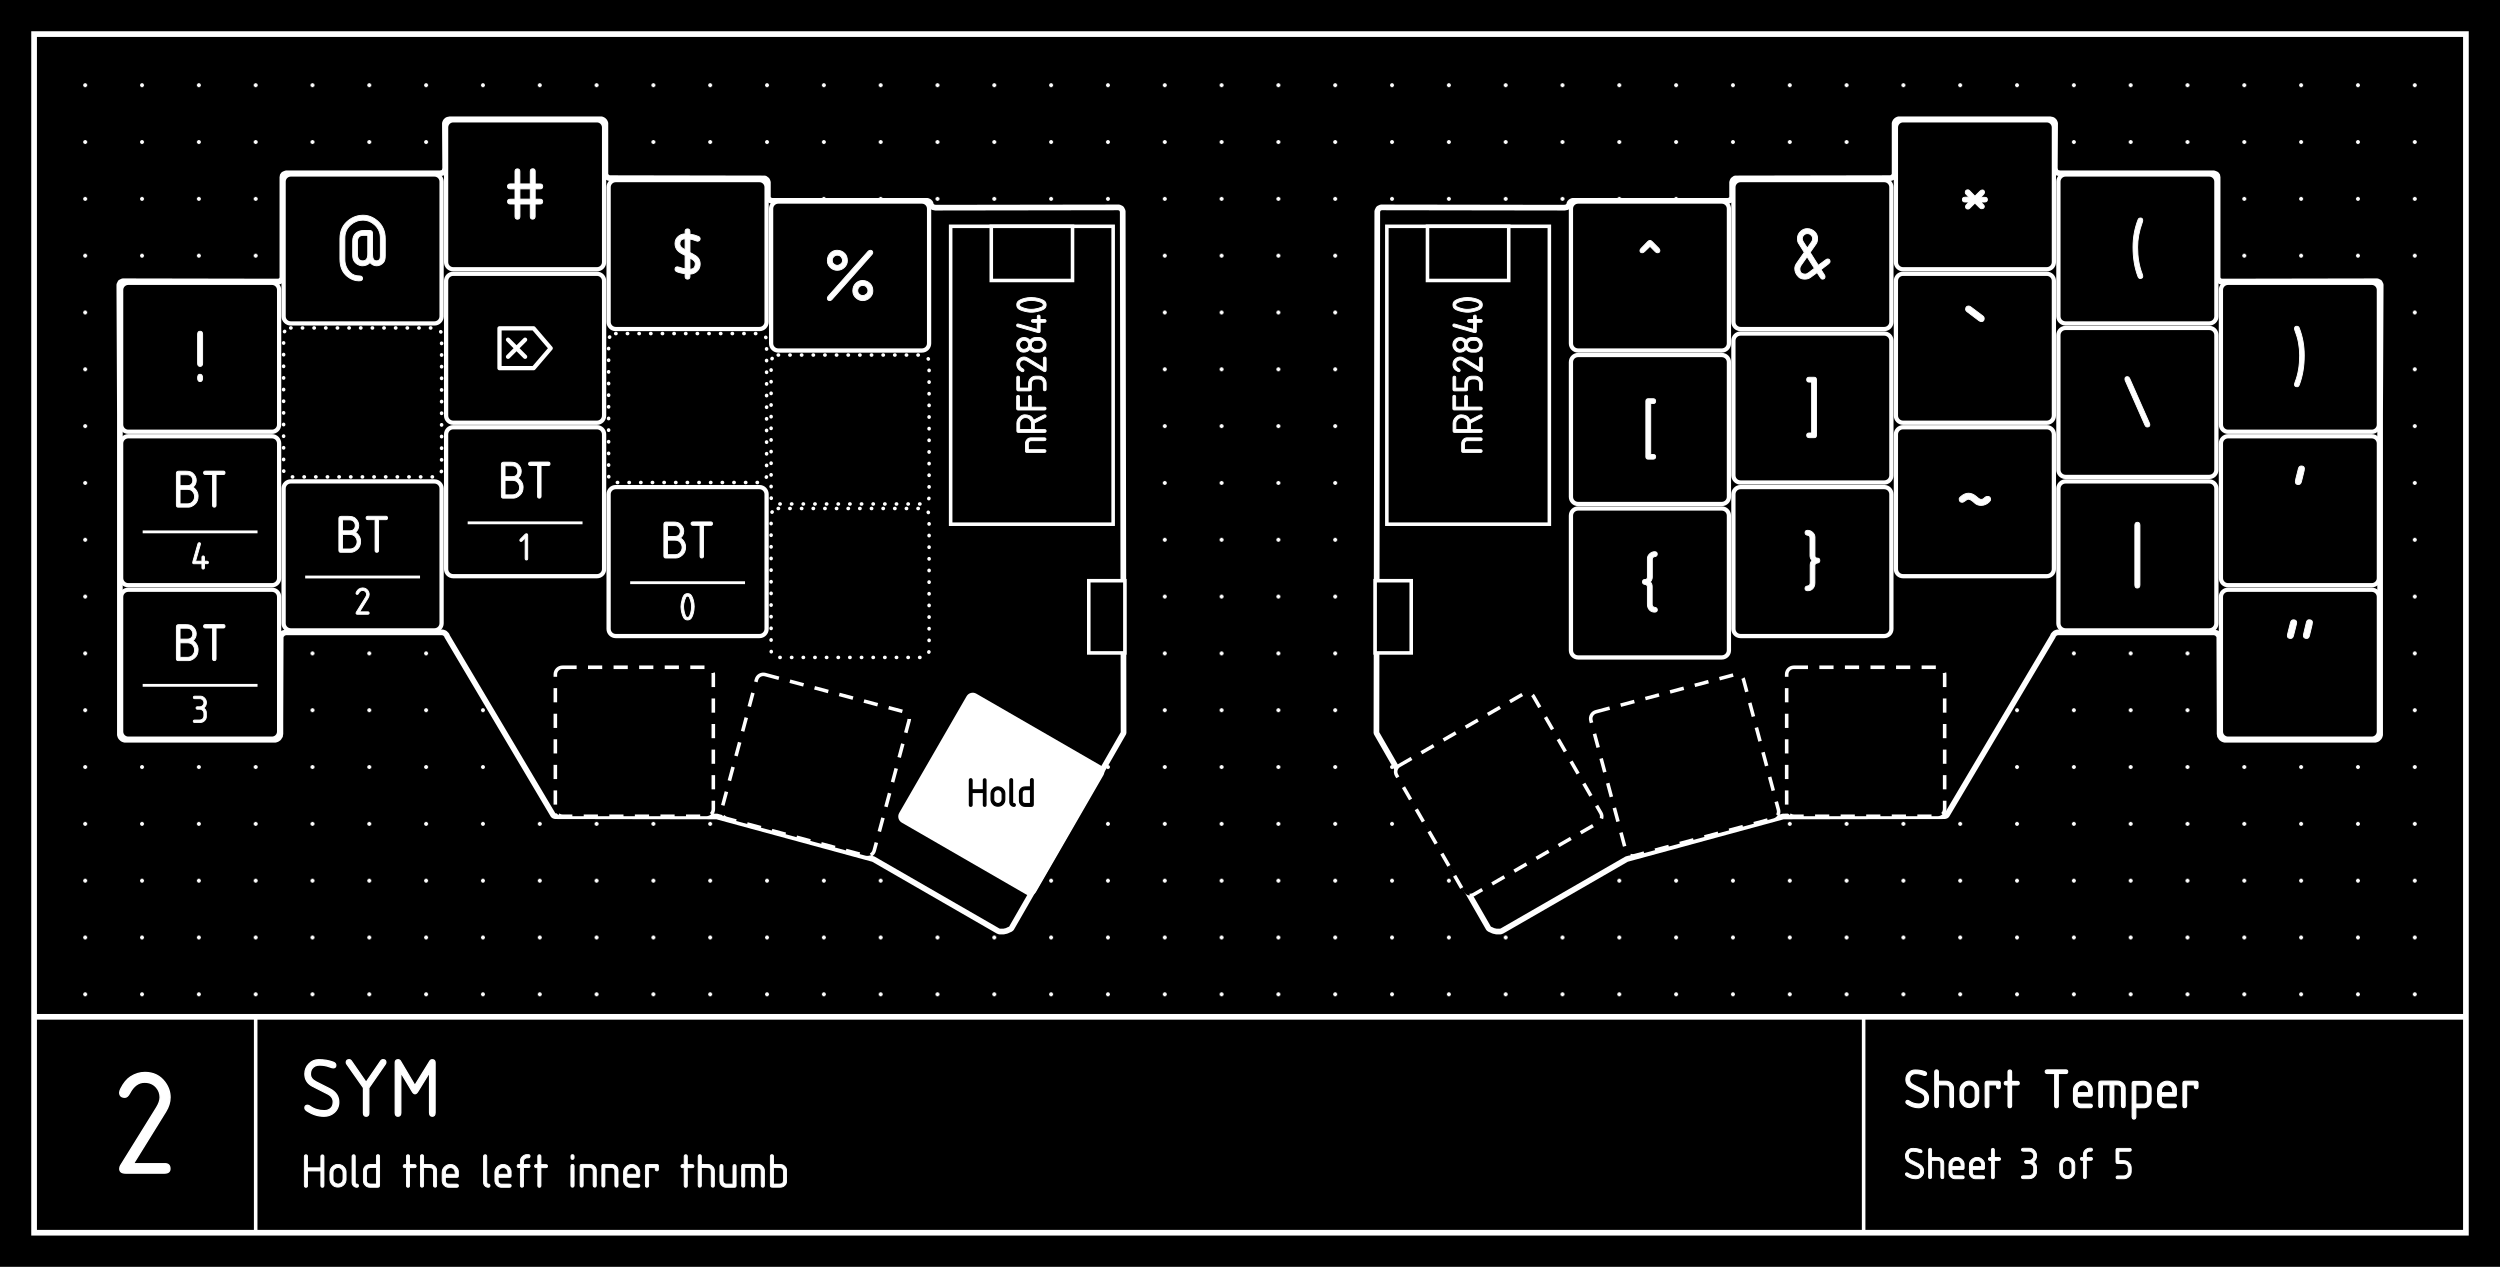
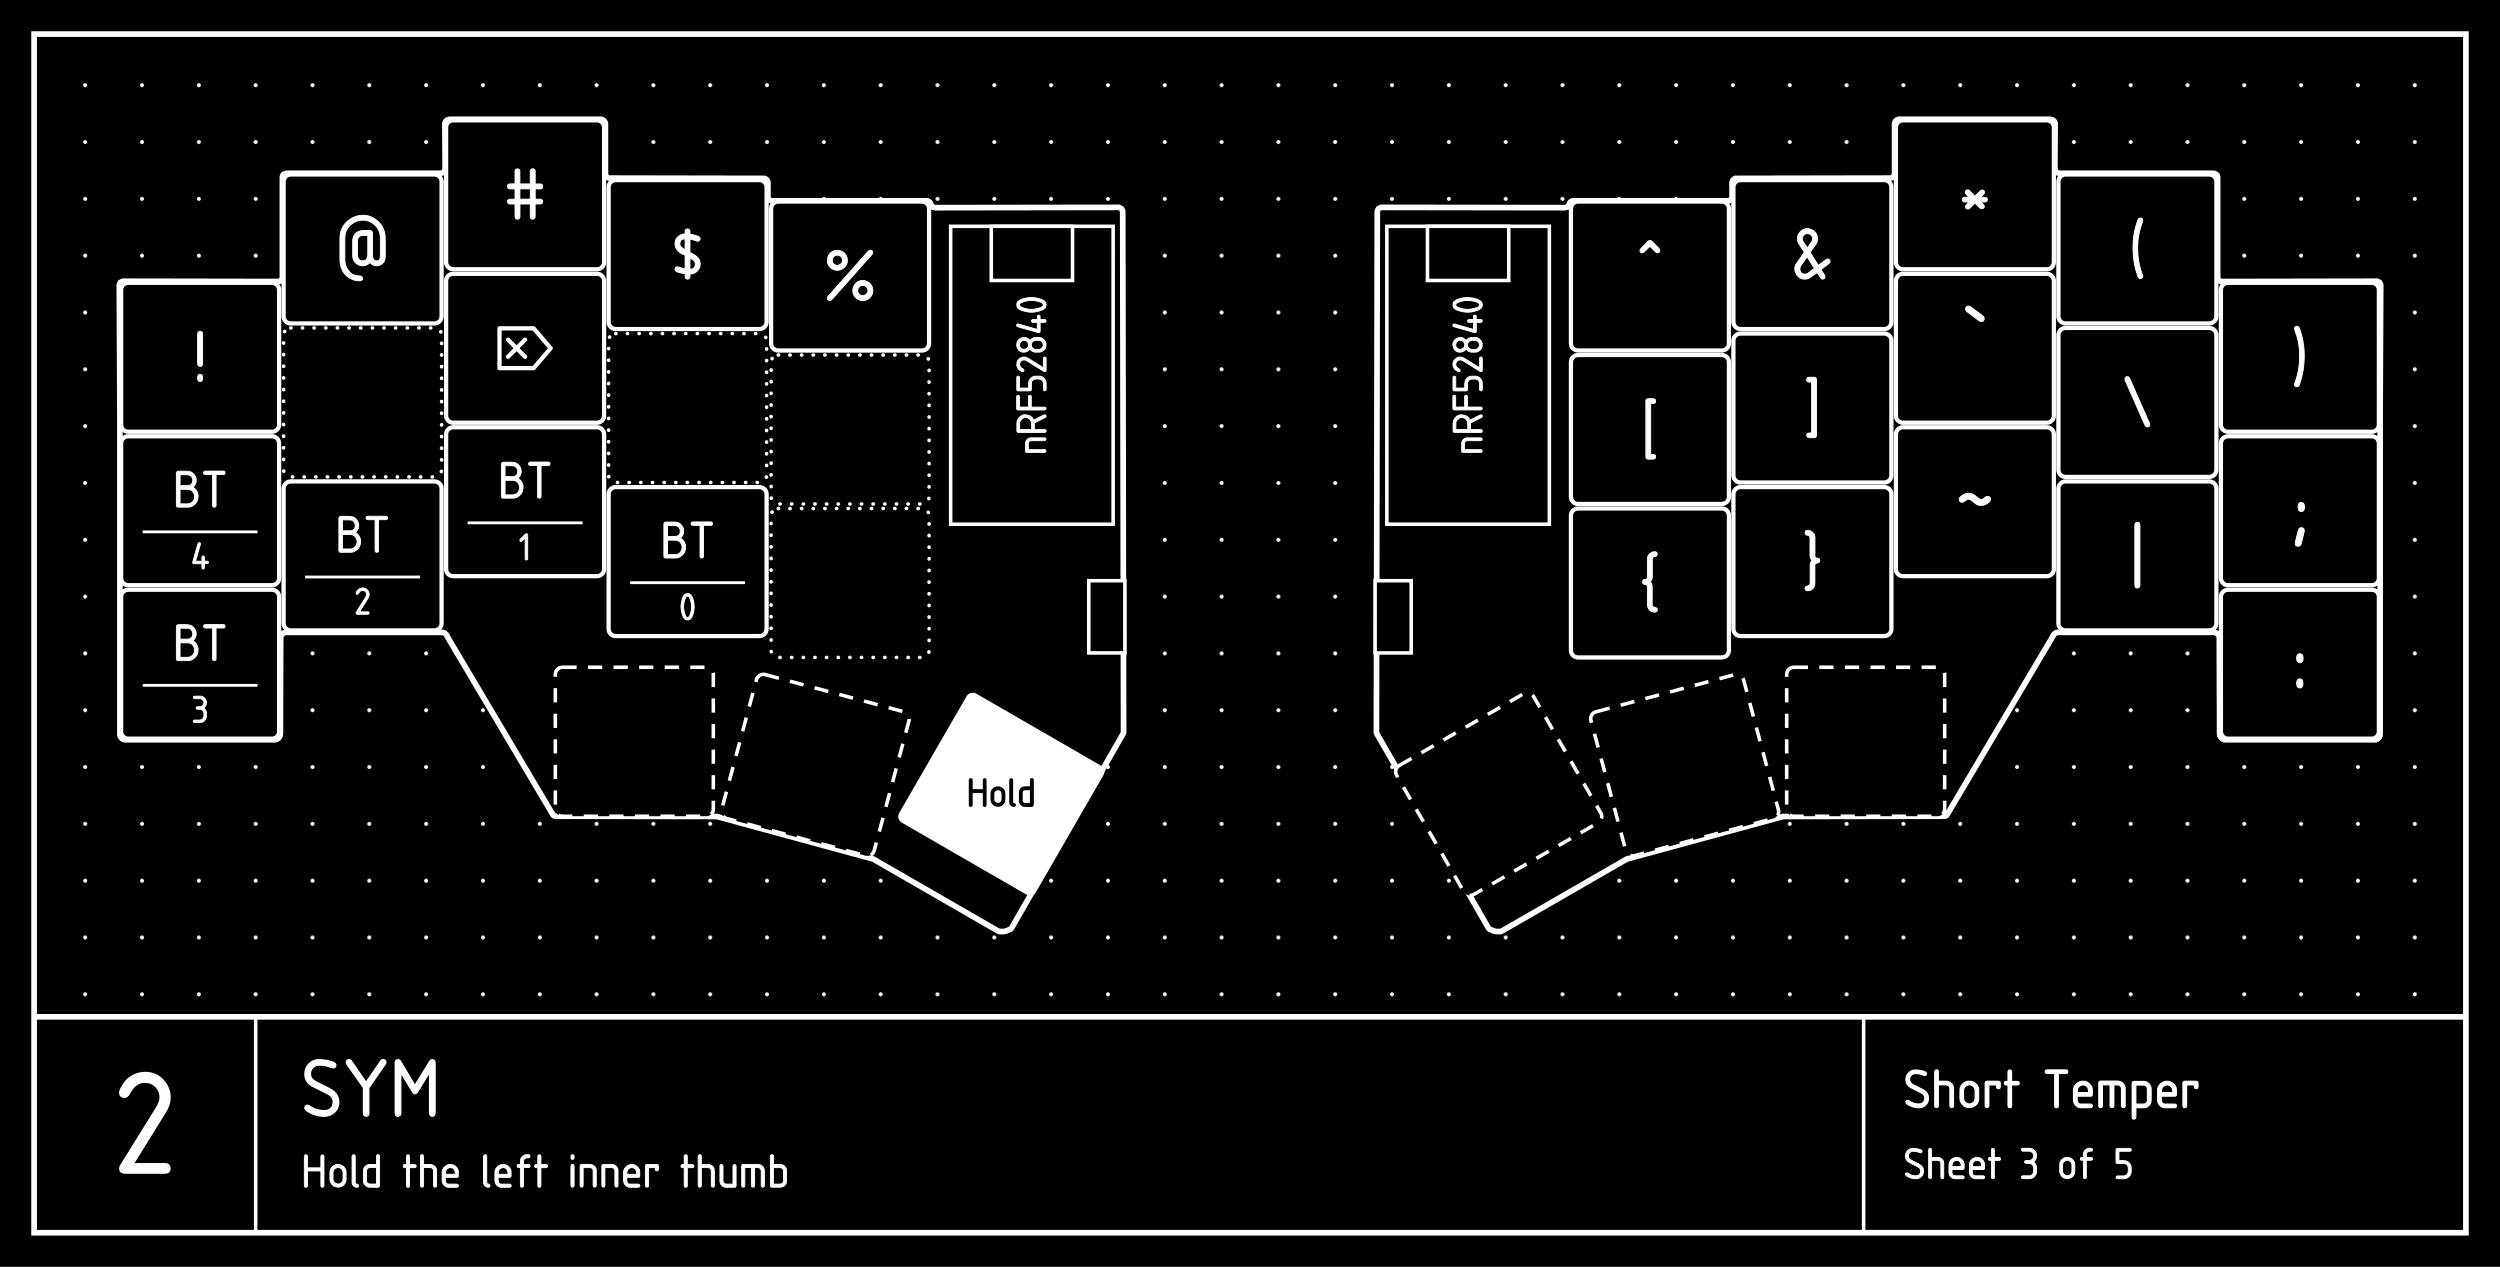
<svg xmlns="http://www.w3.org/2000/svg" viewBox="0 0 880 445.92" width="880" role="img">
  <defs>
    <pattern id="grid" width="20" height="20" patternUnits="userSpaceOnUse">
      <circle cx="10" cy="10" r="0.7" fill="#ffffff" />
    </pattern>
    <pattern id="hatch" width="7" height="7" patternUnits="userSpaceOnUse" patternTransform="rotate(45)">
      <rect width="2" height="7" fill="#ffffff" />
    </pattern>
    <path id="g0" d="M130 988Q130 1063 203 1063Q203 1063 588 1063Q709 1063 807 966Q881 893 881 774Q881 774 881 103Q881 7 811 7Q735 7 735 105Q735 105 735 762Q735 835 696 870Q649 914 593 914Q593 914 271 914V92Q271 8 201 8Q130 8 130 91Q130 91 130 988Z" />
    <path id="g1" d="M297 751Q297 751 624 751Q728 751 832 850Q913 927 913 1067Q913 1173 825 1264Q732 1361 623 1361H297ZM228 1504H623Q806 1504 956 1340Q1055 1232 1055 1093Q1055 959 1005 841Q950 712 778 640L1039 127Q1054 96 1054 76Q1054 0 980 0Q941 0 913 57L633 604H294V79Q294 0 221 0Q150 0 150 80V1427Q150 1504 228 1504Z" />
    <path id="g2" d="M298 763V86Q298 4 223 4Q150 4 150 87Q150 87 150 1445Q150 1515 228 1515Q228 1515 824 1515Q903 1515 903.0 1443.0Q903 1371 825 1371H299V909H825Q903 909 903.0 836.0Q903 763 824 763Z" />
    <path id="g3" d="M130 1434Q130 1510 217 1510Q217 1510 805 1510Q888 1510 888.0 1438.0Q888 1366 809 1366H277V903H499Q692 903 809 759Q887 663 887 529V368Q887 208 778 107Q663 0 524 0H212Q135 0 135 70Q135 141 219 141H497Q623 141 690 227Q740 291 740 378V529Q740 619 681 685Q615 759 479 759H203Q130 759 130 844Z" />
    <path id="g4" d="M178 1139Q100 1139 100 1209Q100 1231 118 1267Q181 1391 263 1444Q365 1510 478 1510Q668 1510 776 1365Q855 1259 855 1137Q855 1030 789 923L304 140H778Q853 140 853 65Q853 0 771 0H190Q101 0 101 64Q101 92 114 113L652 980Q707 1069 707 1137Q707 1223 652 1287Q585 1365 473 1365Q334 1365 248 1201Q215 1139 178 1139Z" />
    <path id="g5" d="M525 760Q436 760 368 696Q294 626 294 536V354Q294 280 381 198Q433 149 526 149Q607 149 687 214Q758 272 758 378V527Q758 612 686 694Q628 760 525 760ZM368 1307Q295 1231 295 1146Q295 1066 346 992Q404 908 523 908Q638 908 700 978Q761 1050 761 1139Q761 1231 682 1303Q612 1366 521 1366Q425 1366 368 1307ZM301 835Q150 952 150 1160Q150 1326 285 1428Q400 1515 530 1515Q638 1515 716 1467Q904 1351 904 1139Q904 941 753 832Q906 710 906 533V362Q906 217 777 96Q679 4 533 4Q367 4 281 89Q150 218 150 356V541Q150 704 301 835Z" />
    <path id="g6" d="M402 1459Q418 1515 476 1515Q545 1515 545 1446Q545 1429 538 1406L265 454H630V672Q630 756 703 756Q774 756 774 666V453Q774 453 928 453Q1001 453 1001 374Q1001 310 925 310H774V84Q774 3 700 3Q630 3 630 81V307H171Q100 307 100 374Q100 396 114 446Q114 446 402 1459Z" />
    <path id="g7" d="M477 1366Q409 1366 379 1306Q301 1152 265 953Q248 860 248 764Q248 694 257 625Q286 399 356 241Q398 146 476 146Q551 146 596 232Q662 359 695 581Q709 676 709.0 765.0Q709 854 695 937Q659 1148 577 1308Q547 1366 477 1366ZM482 1510Q619 1510 691 1404Q802 1241 845 945Q858 856 858 765Q858 669 844 574Q801 280 695 114Q622 0 479 0Q338 0 263 118Q171 262 116 569Q100 658 100 751Q100 848 117 946Q170 1251 255 1387Q331 1510 482 1510Z" />
    <path id="g8" d="M221 228Q300 228 300 113Q300 7 225.0 7.0Q150 7 150.0 117.5Q150 228 221 228ZM150 558V1427Q150 1519 225.0 1519.0Q300 1519 300 1426V558Q300 463 225.0 463.0Q150 463 150 558Z" />
    <path id="g9" d="M985 1145Q985 1145 852 1145Q675 1145 675 954Q675 954 675 588Q675 380 835 380Q985 380 985 582Q985 582 985 1145ZM718 -220Q536 -220 368 -85Q150 90 150 440Q150 440 150 1044Q150 1392 402 1591Q602 1749 846 1749Q1073 1749 1268 1587Q1510 1386 1510 1039Q1510 1039 1510 538Q1510 393 1456 332Q1368 232 1249 232Q1142 232 1052 328Q957 232 826 232Q754 232 680 274Q533 358 533 547V975Q533 1120 621.5 1206.0Q710 1292 869 1292H1038Q1128 1292 1128 1206V569Q1128 380 1247 380Q1363 380 1363 522V1071Q1363 1306 1188 1464Q1035 1602 844 1602Q638 1602 478 1466Q297 1312 297 1061V426Q297 194 453 35Q559 -73 742 -73Q828 -73 828 -152Q828 -220 718 -220Z" />
    <path id="g10" d="M783 607V914H472V607ZM325 1437Q325 1515 398.0 1515.0Q471 1515 471 1434V1063H783V1440Q783 1518 861 1518Q931 1518 931 1436V1062H1082Q1156 1062 1156 989Q1156 914 1081 914H931V605H1078Q1155 605 1155 534Q1155 460 1081 460H929V89Q929 6 851 6Q783 6 783 90V460H473V89Q473 4 398 4Q325 4 325 90V460H181Q101 460 101 537Q101 604 182 604H325V914H184Q100 914 100 991Q100 1064 185 1064H325Z" />
    <path id="g11" d="M707 462Q707 561 548 628V297Q707 297 707 462ZM402 884Q402 884 402 1209Q245 1209 245 1054Q245 957 402 884ZM100 1063Q100 1184 175 1260Q270 1357 402 1357V1431Q402 1507 476 1507Q548 1507 548 1421V1349Q680 1332 795 1284Q853 1260 853 1210Q853 1152 788 1138Q769 1134 732 1149Q610 1198 548 1198V798Q616 768 718 702Q854 614 854 452Q854 332 775 250Q680 151 548 151V81Q548 0 476 0Q402 0 402 80V162Q202 190 135 233Q100 255 100 298Q100 369 172 369Q191 369 222 358Q326 321 402 309V715Q238 787 175 860Q100 947 100 1063Z" />
    <path id="g12" d="M1280 402Q1239 456 1159 456Q1094 456 1045 398Q1011 358 1011 297Q1011 232 1058 192Q1107 150 1162 150Q1218 150 1279 203Q1318 237 1318 302Q1318 352 1280 402ZM1393 499Q1464 420 1464 289Q1464 174 1375 88Q1284 0 1161 0Q1062 0 978 65Q864 153 864 291Q864 442 967 531Q1050 603 1155 603Q1299 603 1393 499ZM1321 1477Q1352 1510 1388 1510Q1462 1510 1462 1432Q1462 1412 1432 1378L235 31Q208 0 171 0Q100 0 100 75Q100 103 126 132ZM516 1309Q475 1363 395 1363Q330 1363 281 1305Q247 1265 247 1204Q247 1139 294 1099Q343 1057 398 1057Q454 1057 515 1110Q554 1144 554 1209Q554 1259 516 1309ZM629 1406Q700 1327 700 1196Q700 1079 611 995Q520 909 397 909Q298 909 214 972Q100 1057 100 1198Q100 1349 203 1438Q286 1510 391 1510Q535 1510 629 1406Z" />
    <path id="g13" d="M557 1471Q557 1471 402 1629L244 1476Q202 1435 173 1435Q100 1435 100 1500Q100 1531 134 1566L332 1770Q368 1807 402 1807Q430 1807 467 1770L662 1574Q698 1538 698 1502Q698 1435 622 1435Q591 1435 557 1471Z" />
    <path id="g14" d="M689 324Q547 547 469 670L290 415Q253 361 253 305Q253 150 415 150Q461 150 516 192ZM475 934 607 1122Q636 1163 636 1219Q636 1272 589 1320Q544 1366 481 1366Q415 1366 371 1320Q325 1272 325 1217Q325 1169 357 1118ZM475 1515Q606 1515 705 1416Q783 1338 783 1224Q783 1120 745 1064L561 801L806 414L1037 585Q1063 604 1086 604Q1158 604 1158 527Q1158 494 1114 460L887 286L994 119Q1007 97 1007 73Q1007 0 934 0Q898 0 876 35L770 197L574 54Q503 0 401 0Q281 0 213 67Q100 178 100 318Q100 403 168 493L385 804L209 1082Q180 1129 180 1222Q180 1357 295 1450Q375 1515 475 1515Z" />
    <path id="g15" d="M648 661Q648 661 774 661Q850 661 850 593Q850 521 770 521Q770 521 650 521L732 438Q758 412 758 389Q758 319 673 319Q647 319 616 350L476 489L315 328Q295 309 268 309Q194 309 194 382Q194 410 214 432L299 521H175Q100 521 100 594Q100 664 180 664H300L203 762Q186 779 186 806Q186 886 264 886Q291 886 310 866L476 695L625 844Q663 882 698 882Q763 882 763 804Q763 776 723 736Z" />
    <path id="g16" d="M282 1618Q301 1666 356 1666Q421 1666 421 1594Q421 1569 405 1526Q268 1155 268 788Q268 339 404 -9Q422 -55 422 -85Q422 -149 342 -149Q301 -149 278 -89Q130 301 130 791Q130 1231 282 1618Z" />
    <path id="g17" d="M240 1620Q392 1233 392 793Q392 303 244 -87Q221 -147 180 -147Q100 -147 100 -83Q100 -53 118 -7Q254 341 254 790Q254 1181 117 1528Q100 1571 100 1596Q100 1668 166 1668Q221 1668 240 1620Z" />
    <path id="g18" d="M1062 460Q1062 240 922.5 120.0Q783 0 659 0H220Q150 0 150 91V1416Q150 1510 243 1510H555Q745 1510 832 1434Q984 1301 984 1132Q984 948 844 838Q937 784 999.5 683.0Q1062 582 1062 460ZM304 748V139H616Q752 139 834.0 233.0Q916 327 916 441Q916 555 839 652Q763 748 619 748ZM304 1361V904H609Q724 904 781.5 966.5Q839 1029 839 1122Q839 1216 778.0 1288.5Q717 1361 605 1361Z" />
    <path id="g19" d="M100 1446Q100 1515 188 1515H929Q1001 1515 1001 1443Q1001 1370 931 1370H624V79Q624 0 551 0Q478 0 478 77V1370H186Q100 1370 100 1446Z" />
    <path id="g20" d="M150 1584Q150 1661 224 1661Q224 1661 367 1661Q444 1661 444 1589Q444 1515 369 1515H296V-12H368Q444 -12 444 -80Q444 -153 363 -153H220Q150 -153 150 -80Q150 -80 150 1584Z" />
    <path id="g21" d="M394 1584Q394 1584 394 -80Q394 -153 324 -153H181Q100 -153 100 -80Q100 -12 176 -12H248V1515H175Q100 1515 100 1589Q100 1661 177 1661H320Q394 1661 394 1584Z" />
    <path id="g22" d="M229 1727Q229 1727 510 1516Q546 1490 546 1453Q546 1378 478 1378Q452 1378 423 1398Q423 1398 138 1613Q100 1641 100 1673Q100 1752 176 1752Q197 1752 229 1727Z" />
    <path id="g23" d="M846 67Q846 0 768 0Q724 0 697 62L110 1391Q100 1416 100 1442Q100 1510 172 1510Q218 1510 246 1447L828 130Q846 89 846 67Z" />
-     <path id="g24" d="M172 1745Q189 1812 242 1812Q317 1812 317 1747Q317 1723 311 1699L246 1436Q228 1366 172 1366Q100 1366 100 1434Q100 1456 110 1497Z" />
+     <path id="g24" d="M222 263Q239 330 292 330Q367 330 367 265Q367 241 361 217L296 -46Q278 -116 222 -116Q150 -116 150 -48Q150 -26 160 15ZM219 827Q219 937 290 937Q372 937 372 825Q372 719 294 719Q219 719 219 827Z" />
    <path id="g25" d="M197 1515Q197 1515 510 1515Q646 1515 754 1398Q854 1290 854 1145Q854 963 698 834Q850 724 850 563Q850 563 850 343Q850 214 739 103Q641 5 483 5Q483 5 185 5Q100 5 100 79Q100 146 190 146Q190 146 454 146Q575 146 645 218Q710 285 710 393V523Q710 625 650 688Q577 765 494 765H342Q259 765 259 840Q259 906 343 906H478Q572 906 639 974Q710 1046 710 1138Q710 1232 653 1290Q575 1369 493 1369H197Q104 1369 104 1444Q104 1515 197 1515Z" />
    <path id="g26" d="M354 1478Q388 1510 425 1510Q500 1510 500 1427V90Q500 5 428 5Q354 5 354 91Q354 91 354 1270L180 1096Q153 1069 126 1069Q50 1069 50 1136Q50 1170 79 1199Z" />
    <path id="g27" d="M542 1606Q542 1538 472 1529Q394 1518 394 1445V914Q394 842 335 767Q390 716 390 626Q390 626 390 98Q390 14 471 4Q544 -5 544 -71Q544 -138 461 -138Q365 -138 304 -68Q247 -3 247 100Q247 100 247 619Q247 684 166 695Q100 704 100 768Q100 840 169 840Q247 840 247 912V1469Q247 1550 317 1614Q384 1675 463.0 1675.0Q542 1675 542 1606Z" />
    <path id="g28" d="M181 1675Q261 1675 328 1614Q398 1550 398 1469V912Q398 840 476 840Q544 840 544 768Q544 704 478 695Q396 684 396 619V100Q396 -3 340 -68Q280 -138 184 -138Q100 -138 100 -71Q100 -5 173 4Q255 14 255 98V626Q255 716 309 767Q250 842 250 914V1445Q250 1519 172 1529Q102 1538 102 1606Q102 1675 181 1675Z" />
    <path id="g29" d="M702 826Q736 865 785 865Q854 865 854 790Q854 765 817 730Q732 649 625 649Q533 649 468 710Q374 798 322 798Q291 798 246.0 761.0Q201 724 171 724Q100 724 100 806Q100 828 134 858Q228 942 324 942Q423 942 519 856Q589 793 625 793Q673 793 702 826Z" />
    <path id="g30" d="M220 -228Q150 -228 150 -130V1654Q150 1746 227 1746Q302 1746 302 1653V-133Q302 -228 220 -228Z" />
-     <path id="g31" d="M556 1740Q571 1804 620 1804Q701 1804 701 1742Q701 1719 693 1684L630 1424Q614 1356 566 1356Q485 1356 485 1423Q485 1443 489 1457ZM176 1740Q192 1803 245 1803Q323 1803 323 1734Q323 1724 317 1700L246 1420Q230 1356 178 1356Q100 1356 100 1421Q100 1437 105 1457Z" />
+     <path id="g31" d="M150 275Q150 385 220 385Q302 385 302 273Q302 167 224 167Q150 167 150 275ZM150 879Q150 989 223 989Q305 989 305 877Q305 772 227 772Q150 772 150 879Z" />
    <path id="g32" d="M918 760H297V77Q297 0 223.5 0.0Q150 0 150 76V1425Q150 1510 223.5 1510.0Q297 1510 297 1425V904H918V1431Q918 1506 989.0 1506.0Q1060 1506 1060 1432V80Q1060 0 989.0 0.0Q918 0 918 78Z" />
    <path id="g33" d="M353 862Q273 803 273 679V372Q273 259 383 190Q447 150 511.0 150.0Q575 150 640 194Q738 260 738 403V658Q738 785 663 853Q591 919 511.0 919.0Q431 919 353 862ZM493 1063Q661 1063 767 958Q879 847 879 722V374Q879 206 758 100Q653 8 504 8Q345 8 251 104Q130 227 130 379V706Q130 867 269 980Q371 1063 493 1063Z" />
    <path id="g34" d="M150 1432Q150 1511 230 1511Q297 1511 297 1429Q297 1429 297 259Q297 148 365 148Q448 148 448 73Q448 0 370 0Q279 0 211 71Q150 135 150 235Q150 235 150 1432Z" />
    <path id="g35" d="M445 916Q272 916 272 724Q272 724 272 330Q272 151 456 151Q456 151 735 151Q735 151 735 916Q735 916 445 916ZM735 1438Q735 1515 808.0 1515.0Q881 1515 881 1433V94Q881 0 786 0H439Q309 0 228 81Q130 179 130 297V774Q130 871 199 955Q286 1061 444 1061H735Z" />
    <path id="g36" d="M100 1131Q100 1287 208.0 1398.5Q316 1510 469 1510Q681 1510 854 1445Q926 1418 926 1362Q926 1293 857 1293Q828 1293 766 1317Q637 1367 491 1367Q359 1367 290 1273Q248 1216 248 1123Q248 996 403 917L768 732Q1005 610 1005 378Q1005 204 881 97Q769 0 612 0Q374 0 156 143Q100 180 100 225Q100 294 174 294Q201 294 246 262Q404 149 625 149Q690 149 742 176Q857 236 857 383Q857 522 706 598L313 797Q100 905 100 1131Z" />
    <path id="g37" d="M702 85Q702 0 632 0Q559 0 559 87V761L116 1392Q100 1415 100 1438Q100 1511 179 1511Q214 1511 243 1466L629 906L1019 1475Q1045 1511 1082 1511Q1158 1511 1158 1442Q1158 1415 1139 1388L702 757Z" />
    <path id="g38" d="M1074 1472Q1098 1510 1138 1510Q1214 1510 1214 1430V99Q1214 0 1140.0 0.0Q1066 0 1066 99V1172L754 664Q716 601 678.0 601.0Q640 601 604 662L298 1170V94Q298 0 221 0Q150 0 150 92V1431Q150 1510 226 1510Q265 1510 288 1475L674 824Z" />
    <path id="g39" d="M210 1435Q210 1511 285 1511Q354 1511 354 1431Q354 1431 354 1054Q354 1054 583 1054Q661 1054 661 976Q661 912 581 912H354V77Q354 0 282.0 0.0Q210 0 210 84V912H134Q60 912 60 982Q60 1054 133 1054H210Z" />
    <path id="g40" d="M150 1426Q150 1515 225 1515Q296 1515 296 1430V1060H606Q725 1060 823 967Q901 893 901 761V84Q901 6 835 6Q758 6 758 86V744Q758 916 582 916H296V87Q296 6 220 6Q150 6 150 92Z" />
    <path id="g41" d="M280 604H739Q739 760 689 828Q626 914 515 914Q409 914 330 826Q280 770 280 604ZM130 698Q130 856 261 966Q375 1062 512 1062Q675 1062 789 937Q882 835 882 724V534Q882 462 815 462H278V330Q278 146 434 146H797Q885 146 885 72Q885 0 798 0H430Q309 0 217 97Q130 189 130 316Q130 316 130 698Z" />
    <path id="g42" d="M672 1518Q748 1518 748 1445Q748 1370 666 1370H622Q554 1370 503 1329Q446 1283 446 1207V1062H665Q749 1062 749 988Q749 918 664 918H445V80Q445 4 368 4Q300 4 300 87V918H219Q150 918 150 991Q150 1062 223 1062H300V1214Q300 1339 383 1419Q486 1518 599 1518Z" />
    <path id="g43" d="M297 980V88Q297 5 225 5Q150 5 150 86V979Q150 1061 224 1061Q297 1061 297 980ZM153 1445Q153 1515 222 1515Q296 1515 296 1440V1375Q296 1297 220 1297Q153 1297 153 1370Z" />
    <path id="g44" d="M130 979Q130 1061 215 1061Q215 1061 650 1061Q734 1061 734 992Q734 992 734 845Q734 762 668 762Q588 762 588 840Q588 840 588 914H278V82Q278 3 201 3Q130 3 130 85Q130 85 130 979Z" />
    <path id="g45" d="M130 971Q130 1058 202 1058Q273 1058 273 969Q273 969 273 305Q273 236 317 193Q364 147 424 147H737V975Q737 1054 812 1054Q882 1054 882 973V82Q882 0 807 0H414Q294 0 206 94Q130 175 130 302Q130 302 130 971Z" />
    <path id="g46" d="M130 991Q130 1026 156 1050Q172 1065 213 1065Q213 1065 869 1065Q999 1065 1084 987Q1185 895 1185 776Q1185 776 1185 92Q1185 4 1115 4Q1038 4 1038 95Q1038 95 1038 761Q1038 830 996 870Q947 917 874 917H732V94Q732 7 661 7Q581 7 581 87V917H274V82Q274 6 202.0 6.0Q130 6 130 77Z" />
    <path id="g47" d="M585 148Q757 148 757 318Q757 318 757 747Q757 824 711.5 869.5Q666 915 593 915H291V148ZM240 4Q150 4 150 72V1441Q150 1515 219 1515Q293 1515 293 1441V1058H623Q750 1058 843 944Q900 874 900 780V278Q900 161 813.5 82.5Q727 4 599 4Z" />
    <path id="g48" d="M618 144Q684 144 730 205Q760 245 760 306V744Q760 816 718 861Q674 908 607 908H297V144ZM150 969Q150 1054 235 1054Q235 1054 622 1054Q737 1054 829 955Q909 869 909 749Q909 749 909 327Q909 185 838 103Q749 0 625 0H297V-365Q297 -456 219 -456Q150 -456 150 -361Q150 -361 150 969Z" />
  </defs>
  <rect width="880" height="445.92" fill="#000000" />
  <rect x="12" y="12" width="856" height="345.92" fill="url(#grid)" />
  <path d="M393.6 73.0L329.2 73.1L328.9 73.0L328.8 73.0L328.6 73.0L328.4 72.9L328.2 72.8L328.1 72.6L327.9 72.5L327.8 72.3L327.7 72.1L327.6 71.9L327.6 71.7L327.5 71.5L327.4 71.3L327.2 71.2L327.1 71.0L326.9 70.9L326.7 70.8L326.5 70.7L326.3 70.7L326.1 70.7L271.8 70.7L271.6 70.7L271.4 70.6L271.1 70.5L270.9 70.4L270.7 70.2L270.6 70.1L270.4 69.8L270.3 69.6L270.3 69.4L270.3 69.1L270.3 64.3L270.3 64.1L270.2 63.9L270.1 63.6L270.0 63.4L269.8 63.2L269.6 63.1L269.4 62.9L269.2 62.8L268.9 62.8L268.7 62.8L214.7 62.7L214.5 62.7L214.2 62.6L214.0 62.5L213.8 62.4L213.6 62.2L213.4 62.1L213.3 61.8L213.2 61.6L213.1 61.4L213.1 61.1L213.1 43.6L213.1 43.3L213.0 43.1L212.9 42.9L212.8 42.7L212.6 42.5L212.4 42.3L212.2 42.2L212.0 42.1L211.8 42.0L211.5 42.0L158.2 42.0L158.0 42.1L157.7 42.1L157.5 42.2L157.3 42.3L157.1 42.5L156.9 42.7L156.8 42.9L156.7 43.1L156.6 43.4L156.6 43.6L156.7 59.4L156.6 59.6L156.6 59.9L156.5 60.1L156.4 60.3L156.2 60.5L156.0 60.7L155.8 60.8L155.6 60.9L155.3 60.9L155.1 61.0L101.0 61.0L100.7 61.0L100.5 61.1L100.2 61.2L100.0 61.3L99.8 61.4L99.7 61.6L99.5 61.8L99.5 62.1L99.4 62.3L99.4 62.6L99.4 97.5L99.4 97.8L99.3 98.1L99.2 98.3L99.1 98.5L98.9 98.7L98.7 98.8L98.5 99.0L98.3 99.1L98.0 99.1L97.8 99.1L43.5 99.0L43.2 99.0L43.0 99.1L42.8 99.2L42.6 99.3L42.4 99.4L42.3 99.6L42.2 99.8L42.1 100.0L42.0 100.2L42.0 100.5L42.2 145.8L42.2 200.1L42.2 254.0L42.2 258.3L42.2 258.7L42.3 259.0L42.4 259.3L42.6 259.6L42.8 259.8L43.0 260.0L43.3 260.2L43.6 260.3L43.9 260.4L44.3 260.4L96.6 260.4L96.9 260.4L97.2 260.3L97.5 260.2L97.8 260.0L98.1 259.8L98.2 259.6L98.4 259.3L98.6 259.0L98.6 258.7L98.7 258.3L98.7 254.0L98.8 224.5L98.8 224.2L98.9 223.9L99.0 223.6L99.2 223.4L99.4 223.2L99.6 222.9L99.9 222.8L100.2 222.7L100.5 222.6L100.8 222.6L155.3 222.6L155.6 222.6L155.9 222.6L156.1 222.7L156.4 222.8L156.6 222.9L156.8 223.1L157.0 223.3L157.2 223.5L157.3 223.7L157.4 224.0L194.7 286.9L194.8 287.0L194.9 287.1L195.0 287.1L195.1 287.2L195.2 287.2L195.4 287.3L195.5 287.3L195.6 287.3L195.7 287.3L195.8 287.3L252.3 287.4L307.4 302.4L351.3 327.7L351.8 327.9L352.3 327.9L352.7 327.9L353.3 327.9L353.7 327.8L354.2 327.7L354.7 327.5L355.1 327.3L355.6 327.1L356.0 326.8L395.5 258.0L395.2 74.6L395.2 74.4L395.1 74.1L395.0 73.9L394.9 73.7L394.8 73.5L394.6 73.3L394.3 73.2L394.1 73.1L393.9 73.0L393.6 73.0ZM486.4 73.0L550.8 73.1L551.1 73.0L551.2 73.0L551.4 73.0L551.6 72.9L551.8 72.8L551.9 72.6L552.1 72.5L552.2 72.3L552.3 72.1L552.4 71.9L552.4 71.7L552.5 71.5L552.6 71.3L552.8 71.2L552.9 71.0L553.1 70.9L553.3 70.8L553.5 70.7L553.7 70.7L553.9 70.7L608.2 70.7L608.4 70.7L608.6 70.6L608.9 70.5L609.1 70.4L609.3 70.2L609.4 70.1L609.6 69.8L609.7 69.6L609.7 69.4L609.7 69.1L609.7 64.3L609.7 64.1L609.8 63.9L609.9 63.6L610.0 63.4L610.2 63.2L610.4 63.1L610.6 62.9L610.8 62.8L611.1 62.8L611.3 62.8L665.3 62.7L665.5 62.7L665.8 62.6L666.0 62.5L666.2 62.4L666.4 62.2L666.6 62.1L666.7 61.8L666.8 61.6L666.9 61.4L666.9 61.1L666.9 43.6L666.9 43.3L667.0 43.1L667.1 42.9L667.2 42.7L667.4 42.5L667.6 42.3L667.8 42.2L668.0 42.1L668.2 42.0L668.5 42.0L721.8 42.0L722.0 42.1L722.3 42.1L722.5 42.2L722.7 42.3L722.9 42.5L723.1 42.7L723.2 42.9L723.3 43.1L723.4 43.4L723.4 43.6L723.3 59.4L723.4 59.6L723.4 59.9L723.5 60.1L723.6 60.3L723.8 60.5L724.0 60.7L724.2 60.8L724.4 60.9L724.7 60.9L724.9 61.0L779.0 61.0L779.3 61.0L779.5 61.1L779.8 61.2L780.0 61.3L780.2 61.4L780.3 61.6L780.5 61.8L780.5 62.1L780.6 62.3L780.6 62.6L780.6 97.5L780.6 97.8L780.7 98.1L780.8 98.3L780.9 98.5L781.1 98.7L781.3 98.8L781.5 99.0L781.7 99.1L782.0 99.1L782.2 99.1L836.5 99.0L836.8 99.0L837.0 99.1L837.2 99.2L837.4 99.3L837.6 99.4L837.7 99.6L837.8 99.8L837.9 100.0L838.0 100.2L838.0 100.5L837.8 145.8L837.8 200.1L837.8 254.0L837.8 258.3L837.8 258.7L837.7 259.0L837.6 259.3L837.4 259.6L837.2 259.8L837.0 260.0L836.7 260.2L836.4 260.3L836.1 260.4L835.7 260.4L783.4 260.4L783.1 260.4L782.8 260.3L782.5 260.2L782.2 260.0L781.9 259.8L781.8 259.6L781.6 259.3L781.4 259.0L781.4 258.7L781.3 258.3L781.3 254.0L781.2 224.5L781.2 224.2L781.1 223.9L781.0 223.6L780.8 223.4L780.6 223.2L780.4 222.9L780.1 222.8L779.8 222.7L779.5 222.6L779.2 222.6L724.7 222.6L724.4 222.6L724.1 222.6L723.9 222.7L723.6 222.8L723.4 222.9L723.2 223.1L723.0 223.3L722.8 223.5L722.7 223.7L722.6 224.0L685.3 286.9L685.2 287.0L685.1 287.1L685.0 287.1L684.9 287.2L684.8 287.2L684.6 287.3L684.5 287.3L684.4 287.3L684.3 287.3L684.2 287.3L627.7 287.4L572.6 302.4L528.7 327.7L528.2 327.9L527.7 327.9L527.3 327.9L526.7 327.9L526.3 327.8L525.8 327.7L525.3 327.5L524.9 327.3L524.4 327.1L524.0 326.8L484.5 258.0L484.8 74.6L484.8 74.4L484.9 74.1L485.0 73.9L485.1 73.7L485.2 73.5L485.4 73.3L485.7 73.2L485.9 73.1L486.1 73.0L486.4 73.0Z" fill="#000000" stroke="#ffffff" stroke-width="2" stroke-linejoin="round" />
  <rect x="383.25" y="204.41" width="12.71" height="25.42" fill="#000000" stroke="#ffffff" stroke-width="1.25" />
  <rect x="484.04" y="204.41" width="12.71" height="25.42" fill="#000000" stroke="#ffffff" stroke-width="1.25" />
  <rect x="334.63" y="79.66" width="57.20" height="104.86" fill="#000000" stroke="#ffffff" stroke-width="1.25" />
  <g transform="rotate(-90 363.23 132.09)">
    <g fill="#ffffff" stroke="#ffffff" stroke-width="46.8" stroke-linejoin="round">
      <use href="#g0" transform="translate(335.18 137.09) scale(0.00684 -0.00684)" />
      <use href="#g1" transform="translate(342.09 137.09) scale(0.00684 -0.00684)" />
      <use href="#g2" transform="translate(349.98 137.09) scale(0.00684 -0.00684)" />
      <use href="#g3" transform="translate(356.84 137.09) scale(0.00684 -0.00684)" />
      <use href="#g4" transform="translate(363.80 137.09) scale(0.00684 -0.00684)" />
      <use href="#g5" transform="translate(370.33 137.09) scale(0.00684 -0.00684)" />
      <use href="#g6" transform="translate(377.55 137.09) scale(0.00684 -0.00684)" />
      <use href="#g7" transform="translate(384.73 137.09) scale(0.00684 -0.00684)" />
    </g>
  </g>
  <rect x="348.93" y="79.66" width="28.60" height="19.07" fill="#000000" stroke="#ffffff" stroke-width="1.25" />
  <rect x="488.17" y="79.66" width="57.20" height="104.86" fill="#000000" stroke="#ffffff" stroke-width="1.25" />
  <g transform="rotate(-90 516.77 132.09)">
    <g fill="#ffffff" stroke="#ffffff" stroke-width="46.8" stroke-linejoin="round">
      <use href="#g0" transform="translate(488.72 137.09) scale(0.00684 -0.00684)" />
      <use href="#g1" transform="translate(495.63 137.09) scale(0.00684 -0.00684)" />
      <use href="#g2" transform="translate(503.53 137.09) scale(0.00684 -0.00684)" />
      <use href="#g3" transform="translate(510.38 137.09) scale(0.00684 -0.00684)" />
      <use href="#g4" transform="translate(517.34 137.09) scale(0.00684 -0.00684)" />
      <use href="#g5" transform="translate(523.87 137.09) scale(0.00684 -0.00684)" />
      <use href="#g6" transform="translate(531.09 137.09) scale(0.00684 -0.00684)" />
      <use href="#g7" transform="translate(538.27 137.09) scale(0.00684 -0.00684)" />
    </g>
  </g>
  <rect x="502.47" y="79.66" width="28.60" height="19.07" fill="#000000" stroke="#ffffff" stroke-width="1.25" />
  <rect x="42.64" y="99.55" width="55.61" height="52.43" rx="2.5" fill="#000000" stroke="#ffffff" stroke-width="1.5" />
  <g fill="#ffffff" stroke="#ffffff" stroke-width="27.3" stroke-linejoin="round">
    <use href="#g8" transform="translate(67.80 134.41) scale(0.01173 -0.01173)" />
  </g>
  <rect x="99.83" y="61.42" width="55.61" height="52.43" rx="2.5" fill="#000000" stroke="#ffffff" stroke-width="1.5" />
  <g fill="#ffffff" stroke="#ffffff" stroke-width="27.3" stroke-linejoin="round">
    <use href="#g9" transform="translate(117.90 96.28) scale(0.01173 -0.01173)" />
  </g>
  <rect x="157.03" y="42.35" width="55.61" height="52.43" rx="2.5" fill="#000000" stroke="#ffffff" stroke-width="1.5" />
  <g fill="#ffffff" stroke="#ffffff" stroke-width="27.3" stroke-linejoin="round">
    <use href="#g10" transform="translate(177.47 77.21) scale(0.01173 -0.01173)" />
  </g>
  <rect x="214.23" y="63.39" width="55.61" height="52.43" rx="2.5" fill="#000000" stroke="#ffffff" stroke-width="1.5" />
  <g fill="#ffffff" stroke="#ffffff" stroke-width="27.3" stroke-linejoin="round">
    <use href="#g11" transform="translate(236.44 98.25) scale(0.01173 -0.01173)" />
  </g>
  <rect x="271.43" y="70.95" width="55.61" height="52.43" rx="2.5" fill="#000000" stroke="#ffffff" stroke-width="1.5" />
  <g fill="#ffffff" stroke="#ffffff" stroke-width="27.3" stroke-linejoin="round">
    <use href="#g12" transform="translate(290.06 105.81) scale(0.01173 -0.01173)" />
  </g>
  <rect x="552.97" y="70.95" width="55.61" height="52.43" rx="2.5" fill="#000000" stroke="#ffffff" stroke-width="1.5" />
  <g fill="#ffffff" stroke="#ffffff" stroke-width="27.3" stroke-linejoin="round">
    <use href="#g13" transform="translate(576.09 105.81) scale(0.01173 -0.01173)" />
  </g>
  <rect x="610.16" y="63.39" width="55.61" height="52.43" rx="2.5" fill="#000000" stroke="#ffffff" stroke-width="1.5" />
  <g fill="#ffffff" stroke="#ffffff" stroke-width="27.3" stroke-linejoin="round">
    <use href="#g14" transform="translate(630.59 98.25) scale(0.01173 -0.01173)" />
  </g>
  <rect x="667.36" y="42.35" width="55.61" height="52.43" rx="2.5" fill="#000000" stroke="#ffffff" stroke-width="1.5" />
  <g fill="#ffffff" stroke="#ffffff" stroke-width="27.3" stroke-linejoin="round">
    <use href="#g15" transform="translate(689.59 77.21) scale(0.01173 -0.01173)" />
  </g>
  <rect x="724.56" y="61.42" width="55.61" height="52.43" rx="2.5" fill="#000000" stroke="#ffffff" stroke-width="1.5" />
  <g fill="#ffffff" stroke="#ffffff" stroke-width="27.3" stroke-linejoin="round">
    <use href="#g16" transform="translate(749.30 96.28) scale(0.01173 -0.01173)" />
  </g>
  <rect x="781.76" y="99.55" width="55.61" height="52.43" rx="2.5" fill="#000000" stroke="#ffffff" stroke-width="1.5" />
  <g fill="#ffffff" stroke="#ffffff" stroke-width="27.3" stroke-linejoin="round">
    <use href="#g17" transform="translate(806.50 134.41) scale(0.01173 -0.01173)" />
  </g>
  <rect x="42.64" y="153.57" width="55.61" height="52.43" rx="2.5" fill="#000000" stroke="#ffffff" stroke-width="1.5" />
  <g fill="#ffffff" stroke="#ffffff" stroke-width="38.2" stroke-linejoin="round">
    <use href="#g18" transform="translate(60.83 178.52) scale(0.00838 -0.00838)" />
    <use href="#g19" transform="translate(70.82 178.52) scale(0.00838 -0.00838)" />
  </g>
  <path d="M50.22 187.22h40.43" stroke="#ffffff" stroke-width="1" />
  <g fill="#ffffff" stroke="#ffffff" stroke-width="52.1" stroke-linejoin="round">
    <use href="#g6" transform="translate(67.21 200.33) scale(0.00614 -0.00614)" />
  </g>
  <rect x="99.83" y="115.44" width="55.61" height="52.43" rx="2.5" fill="#000000" stroke="#ffffff" stroke-width="1.25" stroke-dasharray="0.1 4" stroke-linecap="round" />
  <rect x="157.03" y="96.37" width="55.61" height="52.43" rx="2.5" fill="#000000" stroke="#ffffff" stroke-width="1.5" />
  <path d="M15 5H3v14h12l6-7zM6 9l6 6M12 9l-6 6" transform="translate(172.82 110.57) scale(1.001)" fill="none" stroke="#ffffff" stroke-width="1.50" stroke-linecap="round" stroke-linejoin="round" />
  <rect x="214.23" y="117.41" width="55.61" height="52.43" rx="2.5" fill="#000000" stroke="#ffffff" stroke-width="1.25" stroke-dasharray="0.1 4" stroke-linecap="round" />
  <rect x="271.43" y="124.97" width="55.61" height="52.43" rx="2.5" fill="#000000" stroke="#ffffff" stroke-width="1.25" stroke-dasharray="0.1 4" stroke-linecap="round" />
  <rect x="552.97" y="124.97" width="55.61" height="52.43" rx="2.5" fill="#000000" stroke="#ffffff" stroke-width="1.5" />
  <g fill="#ffffff" stroke="#ffffff" stroke-width="27.3" stroke-linejoin="round">
    <use href="#g20" transform="translate(577.58 159.83) scale(0.01173 -0.01173)" />
  </g>
  <rect x="610.16" y="117.41" width="55.61" height="52.43" rx="2.5" fill="#000000" stroke="#ffffff" stroke-width="1.5" />
  <g fill="#ffffff" stroke="#ffffff" stroke-width="27.3" stroke-linejoin="round">
    <use href="#g21" transform="translate(634.78 152.27) scale(0.01173 -0.01173)" />
  </g>
  <rect x="667.36" y="96.37" width="55.61" height="52.43" rx="2.5" fill="#000000" stroke="#ffffff" stroke-width="1.5" />
  <g fill="#ffffff" stroke="#ffffff" stroke-width="21.8" stroke-linejoin="round">
    <use href="#g22" transform="translate(690.43 133.40) scale(0.01466 -0.01466)" />
  </g>
  <rect x="724.56" y="115.44" width="55.61" height="52.43" rx="2.5" fill="#000000" stroke="#ffffff" stroke-width="1.5" />
  <g fill="#ffffff" stroke="#ffffff" stroke-width="27.3" stroke-linejoin="round">
    <use href="#g23" transform="translate(746.81 150.30) scale(0.01173 -0.01173)" />
  </g>
  <rect x="781.76" y="153.57" width="55.61" height="52.43" rx="2.5" fill="#000000" stroke="#ffffff" stroke-width="1.5" />
  <g fill="#ffffff" stroke="#ffffff" stroke-width="21.8" stroke-linejoin="round">
-     <use href="#g24" transform="translate(806.50 190.59) scale(0.01466 -0.01466)" />
+     <use href="#g24" transform="translate(805.73 190.59) scale(0.01466 -0.01466)" />
  </g>
  <rect x="42.64" y="207.59" width="55.61" height="52.43" rx="2.5" fill="#000000" stroke="#ffffff" stroke-width="1.5" />
  <g fill="#ffffff" stroke="#ffffff" stroke-width="38.2" stroke-linejoin="round">
    <use href="#g18" transform="translate(60.83 232.54) scale(0.00838 -0.00838)" />
    <use href="#g19" transform="translate(70.82 232.54) scale(0.00838 -0.00838)" />
  </g>
  <path d="M50.22 241.24h40.43" stroke="#ffffff" stroke-width="1" />
  <g fill="#ffffff" stroke="#ffffff" stroke-width="52.1" stroke-linejoin="round">
    <use href="#g25" transform="translate(67.42 254.35) scale(0.00614 -0.00614)" />
  </g>
  <rect x="99.83" y="169.46" width="55.61" height="52.43" rx="2.5" fill="#000000" stroke="#ffffff" stroke-width="1.5" />
  <g fill="#ffffff" stroke="#ffffff" stroke-width="38.2" stroke-linejoin="round">
    <use href="#g18" transform="translate(118.03 194.41) scale(0.00838 -0.00838)" />
    <use href="#g19" transform="translate(128.02 194.41) scale(0.00838 -0.00838)" />
  </g>
  <path d="M107.42 203.11h40.43" stroke="#ffffff" stroke-width="1" />
  <g fill="#ffffff" stroke="#ffffff" stroke-width="52.1" stroke-linejoin="round">
    <use href="#g4" transform="translate(124.70 216.22) scale(0.00614 -0.00614)" />
  </g>
  <rect x="157.03" y="150.39" width="55.61" height="52.43" rx="2.5" fill="#000000" stroke="#ffffff" stroke-width="1.5" />
  <g fill="#ffffff" stroke="#ffffff" stroke-width="38.2" stroke-linejoin="round">
    <use href="#g18" transform="translate(175.23 175.35) scale(0.00838 -0.00838)" />
    <use href="#g19" transform="translate(185.22 175.35) scale(0.00838 -0.00838)" />
  </g>
  <path d="M164.62 184.04h40.43" stroke="#ffffff" stroke-width="1" />
  <g fill="#ffffff" stroke="#ffffff" stroke-width="52.1" stroke-linejoin="round">
    <use href="#g26" transform="translate(182.68 197.15) scale(0.00614 -0.00614)" />
  </g>
  <rect x="214.23" y="171.46" width="55.61" height="52.43" rx="2.5" fill="#000000" stroke="#ffffff" stroke-width="1.5" />
  <g fill="#ffffff" stroke="#ffffff" stroke-width="38.2" stroke-linejoin="round">
    <use href="#g18" transform="translate(232.43 196.41) scale(0.00838 -0.00838)" />
    <use href="#g19" transform="translate(242.41 196.41) scale(0.00838 -0.00838)" />
  </g>
  <path d="M221.82 205.11h40.43" stroke="#ffffff" stroke-width="1" />
  <g fill="#ffffff" stroke="#ffffff" stroke-width="52.1" stroke-linejoin="round">
    <use href="#g7" transform="translate(239.09 218.22) scale(0.00614 -0.00614)" />
  </g>
  <rect x="271.43" y="178.99" width="55.61" height="52.43" rx="2.5" fill="#000000" stroke="#ffffff" stroke-width="1.25" stroke-dasharray="0.1 4" stroke-linecap="round" />
  <rect x="552.97" y="178.99" width="55.61" height="52.43" rx="2.5" fill="#000000" stroke="#ffffff" stroke-width="1.5" />
  <g fill="#ffffff" stroke="#ffffff" stroke-width="27.3" stroke-linejoin="round">
    <use href="#g27" transform="translate(576.99 213.85) scale(0.01173 -0.01173)" />
  </g>
  <rect x="610.16" y="171.46" width="55.61" height="52.43" rx="2.5" fill="#000000" stroke="#ffffff" stroke-width="1.5" />
  <g fill="#ffffff" stroke="#ffffff" stroke-width="27.3" stroke-linejoin="round">
    <use href="#g28" transform="translate(634.19 206.32) scale(0.01173 -0.01173)" />
  </g>
  <rect x="667.36" y="150.39" width="55.61" height="52.43" rx="2.5" fill="#000000" stroke="#ffffff" stroke-width="1.5" />
  <g fill="#ffffff" stroke="#ffffff" stroke-width="21.8" stroke-linejoin="round">
    <use href="#g29" transform="translate(688.17 187.42) scale(0.01466 -0.01466)" />
  </g>
  <rect x="724.56" y="169.46" width="55.61" height="52.43" rx="2.5" fill="#000000" stroke="#ffffff" stroke-width="1.5" />
  <g fill="#ffffff" stroke="#ffffff" stroke-width="27.3" stroke-linejoin="round">
    <use href="#g30" transform="translate(749.71 204.32) scale(0.01173 -0.01173)" />
  </g>
  <rect x="781.76" y="207.59" width="55.61" height="52.43" rx="2.5" fill="#000000" stroke="#ffffff" stroke-width="1.5" />
  <g fill="#ffffff" stroke="#ffffff" stroke-width="21.8" stroke-linejoin="round">
-     <use href="#g31" transform="translate(803.69 244.61) scale(0.01466 -0.01466)" />
+     <use href="#g31" transform="translate(806.22 244.61) scale(0.01466 -0.01466)" />
  </g>
  <rect x="195.48" y="234.88" width="55.61" height="52.43" rx="2.5" fill="#000000" stroke="#ffffff" stroke-width="1.25" stroke-dasharray="5 4" />
  <rect x="259.19" y="243.11" width="55.61" height="52.43" rx="2.5" fill="#000000" stroke="#ffffff" stroke-width="1.25" stroke-dasharray="5 4" transform="rotate(15 287.00 269.33)" />
  <rect x="324.65" y="253.31" width="55.61" height="52.43" rx="2.5" fill="#ffffff" transform="rotate(30 352.46 279.53)" />
  <g fill="#000000" stroke="#000000" stroke-width="65.4" stroke-linejoin="round">
    <use href="#g32" transform="translate(340.26 283.82) scale(0.00642 -0.00642)" />
    <use href="#g33" transform="translate(348.03 283.82) scale(0.00642 -0.00642)" />
    <use href="#g34" transform="translate(354.51 283.82) scale(0.00642 -0.00642)" />
    <use href="#g35" transform="translate(358.03 283.82) scale(0.00642 -0.00642)" />
  </g>
  <rect x="499.74" y="253.31" width="55.61" height="52.43" rx="2.5" fill="#000000" stroke="#ffffff" stroke-width="1.25" stroke-dasharray="5 4" transform="rotate(-30 527.54 279.53)" />
  <rect x="565.20" y="243.11" width="55.61" height="52.43" rx="2.5" fill="#000000" stroke="#ffffff" stroke-width="1.25" stroke-dasharray="5 4" transform="rotate(-15 593.00 269.33)" />
  <rect x="628.91" y="234.88" width="55.61" height="52.43" rx="2.5" fill="#000000" stroke="#ffffff" stroke-width="1.25" stroke-dasharray="5 4" />
  <rect x="12" y="12" width="856" height="421.92" fill="none" stroke="#ffffff" stroke-width="2" />
  <path d="M12 357.92H868" stroke="#ffffff" stroke-width="2" />
  <path d="M90 357.92V433.92" stroke="#ffffff" stroke-width="1.25" />
  <path d="M656 357.92V433.92" stroke="#ffffff" stroke-width="1.25" />
  <g fill="#ffffff" stroke="#ffffff" stroke-width="21.3" stroke-linejoin="round">
    <use href="#g4" transform="translate(39.81 412.92) scale(0.02344 -0.02344)" />
  </g>
  <g fill="#ffffff" stroke="#ffffff" stroke-width="34.1" stroke-linejoin="round">
    <use href="#g36" transform="translate(106.00 392.92) scale(0.01318 -0.01318)" />
    <use href="#g37" transform="translate(120.57 392.92) scale(0.01318 -0.01318)" />
    <use href="#g38" transform="translate(137.15 392.92) scale(0.01318 -0.01318)" />
  </g>
  <g fill="#ffffff" stroke="#ffffff" stroke-width="42.3" stroke-linejoin="round">
    <use href="#g32" transform="translate(106.00 417.92) scale(0.00757 -0.00757)" />
    <use href="#g33" transform="translate(115.16 417.92) scale(0.00757 -0.00757)" />
    <use href="#g34" transform="translate(122.79 417.92) scale(0.00757 -0.00757)" />
    <use href="#g35" transform="translate(126.94 417.92) scale(0.00757 -0.00757)" />
    <use href="#g39" transform="translate(141.48 417.92) scale(0.00757 -0.00757)" />
    <use href="#g40" transform="translate(146.86 417.92) scale(0.00757 -0.00757)" />
    <use href="#g41" transform="translate(154.66 417.92) scale(0.00757 -0.00757)" />
    <use href="#g34" transform="translate(169.08 417.92) scale(0.00757 -0.00757)" />
    <use href="#g41" transform="translate(173.23 417.92) scale(0.00757 -0.00757)" />
    <use href="#g42" transform="translate(180.91 417.92) scale(0.00757 -0.00757)" />
    <use href="#g39" transform="translate(187.72 417.92) scale(0.00757 -0.00757)" />
    <use href="#g43" transform="translate(199.83 417.92) scale(0.00757 -0.00757)" />
    <use href="#g0" transform="translate(203.22 417.92) scale(0.00757 -0.00757)" />
    <use href="#g0" transform="translate(210.87 417.92) scale(0.00757 -0.00757)" />
    <use href="#g41" transform="translate(218.52 417.92) scale(0.00757 -0.00757)" />
    <use href="#g44" transform="translate(226.20 417.92) scale(0.00757 -0.00757)" />
    <use href="#g39" transform="translate(239.25 417.92) scale(0.00757 -0.00757)" />
    <use href="#g40" transform="translate(244.63 417.92) scale(0.00757 -0.00757)" />
    <use href="#g45" transform="translate(252.43 417.92) scale(0.00757 -0.00757)" />
    <use href="#g46" transform="translate(260.09 417.92) scale(0.00757 -0.00757)" />
    <use href="#g47" transform="translate(270.04 417.92) scale(0.00757 -0.00757)" />
  </g>
  <g fill="#ffffff" stroke="#ffffff" stroke-width="45.5" stroke-linejoin="round">
    <use href="#g36" transform="translate(670.00 389.92) scale(0.00879 -0.00879)" />
    <use href="#g40" transform="translate(679.71 389.92) scale(0.00879 -0.00879)" />
    <use href="#g33" transform="translate(688.77 389.92) scale(0.00879 -0.00879)" />
    <use href="#g44" transform="translate(697.64 389.92) scale(0.00879 -0.00879)" />
    <use href="#g39" transform="translate(704.97 389.92) scale(0.00879 -0.00879)" />
    <use href="#g19" transform="translate(719.04 389.92) scale(0.00879 -0.00879)" />
    <use href="#g41" transform="translate(728.72 389.92) scale(0.00879 -0.00879)" />
    <use href="#g46" transform="translate(737.64 389.92) scale(0.00879 -0.00879)" />
    <use href="#g48" transform="translate(749.20 389.92) scale(0.00879 -0.00879)" />
    <use href="#g41" transform="translate(758.33 389.92) scale(0.00879 -0.00879)" />
    <use href="#g44" transform="translate(767.25 389.92) scale(0.00879 -0.00879)" />
  </g>
  <g fill="#ffffff" stroke="#ffffff" stroke-width="45.2" stroke-linejoin="round">
    <use href="#g36" transform="translate(670.00 414.92) scale(0.00708 -0.00708)" />
    <use href="#g40" transform="translate(677.82 414.92) scale(0.00708 -0.00708)" />
    <use href="#g41" transform="translate(685.12 414.92) scale(0.00708 -0.00708)" />
    <use href="#g41" transform="translate(692.31 414.92) scale(0.00708 -0.00708)" />
    <use href="#g39" transform="translate(699.50 414.92) scale(0.00708 -0.00708)" />
    <use href="#g25" transform="translate(710.83 414.92) scale(0.00708 -0.00708)" />
    <use href="#g33" transform="translate(724.10 414.92) scale(0.00708 -0.00708)" />
    <use href="#g42" transform="translate(731.24 414.92) scale(0.00708 -0.00708)" />
    <use href="#g3" transform="translate(743.91 414.92) scale(0.00708 -0.00708)" />
  </g>
</svg>
